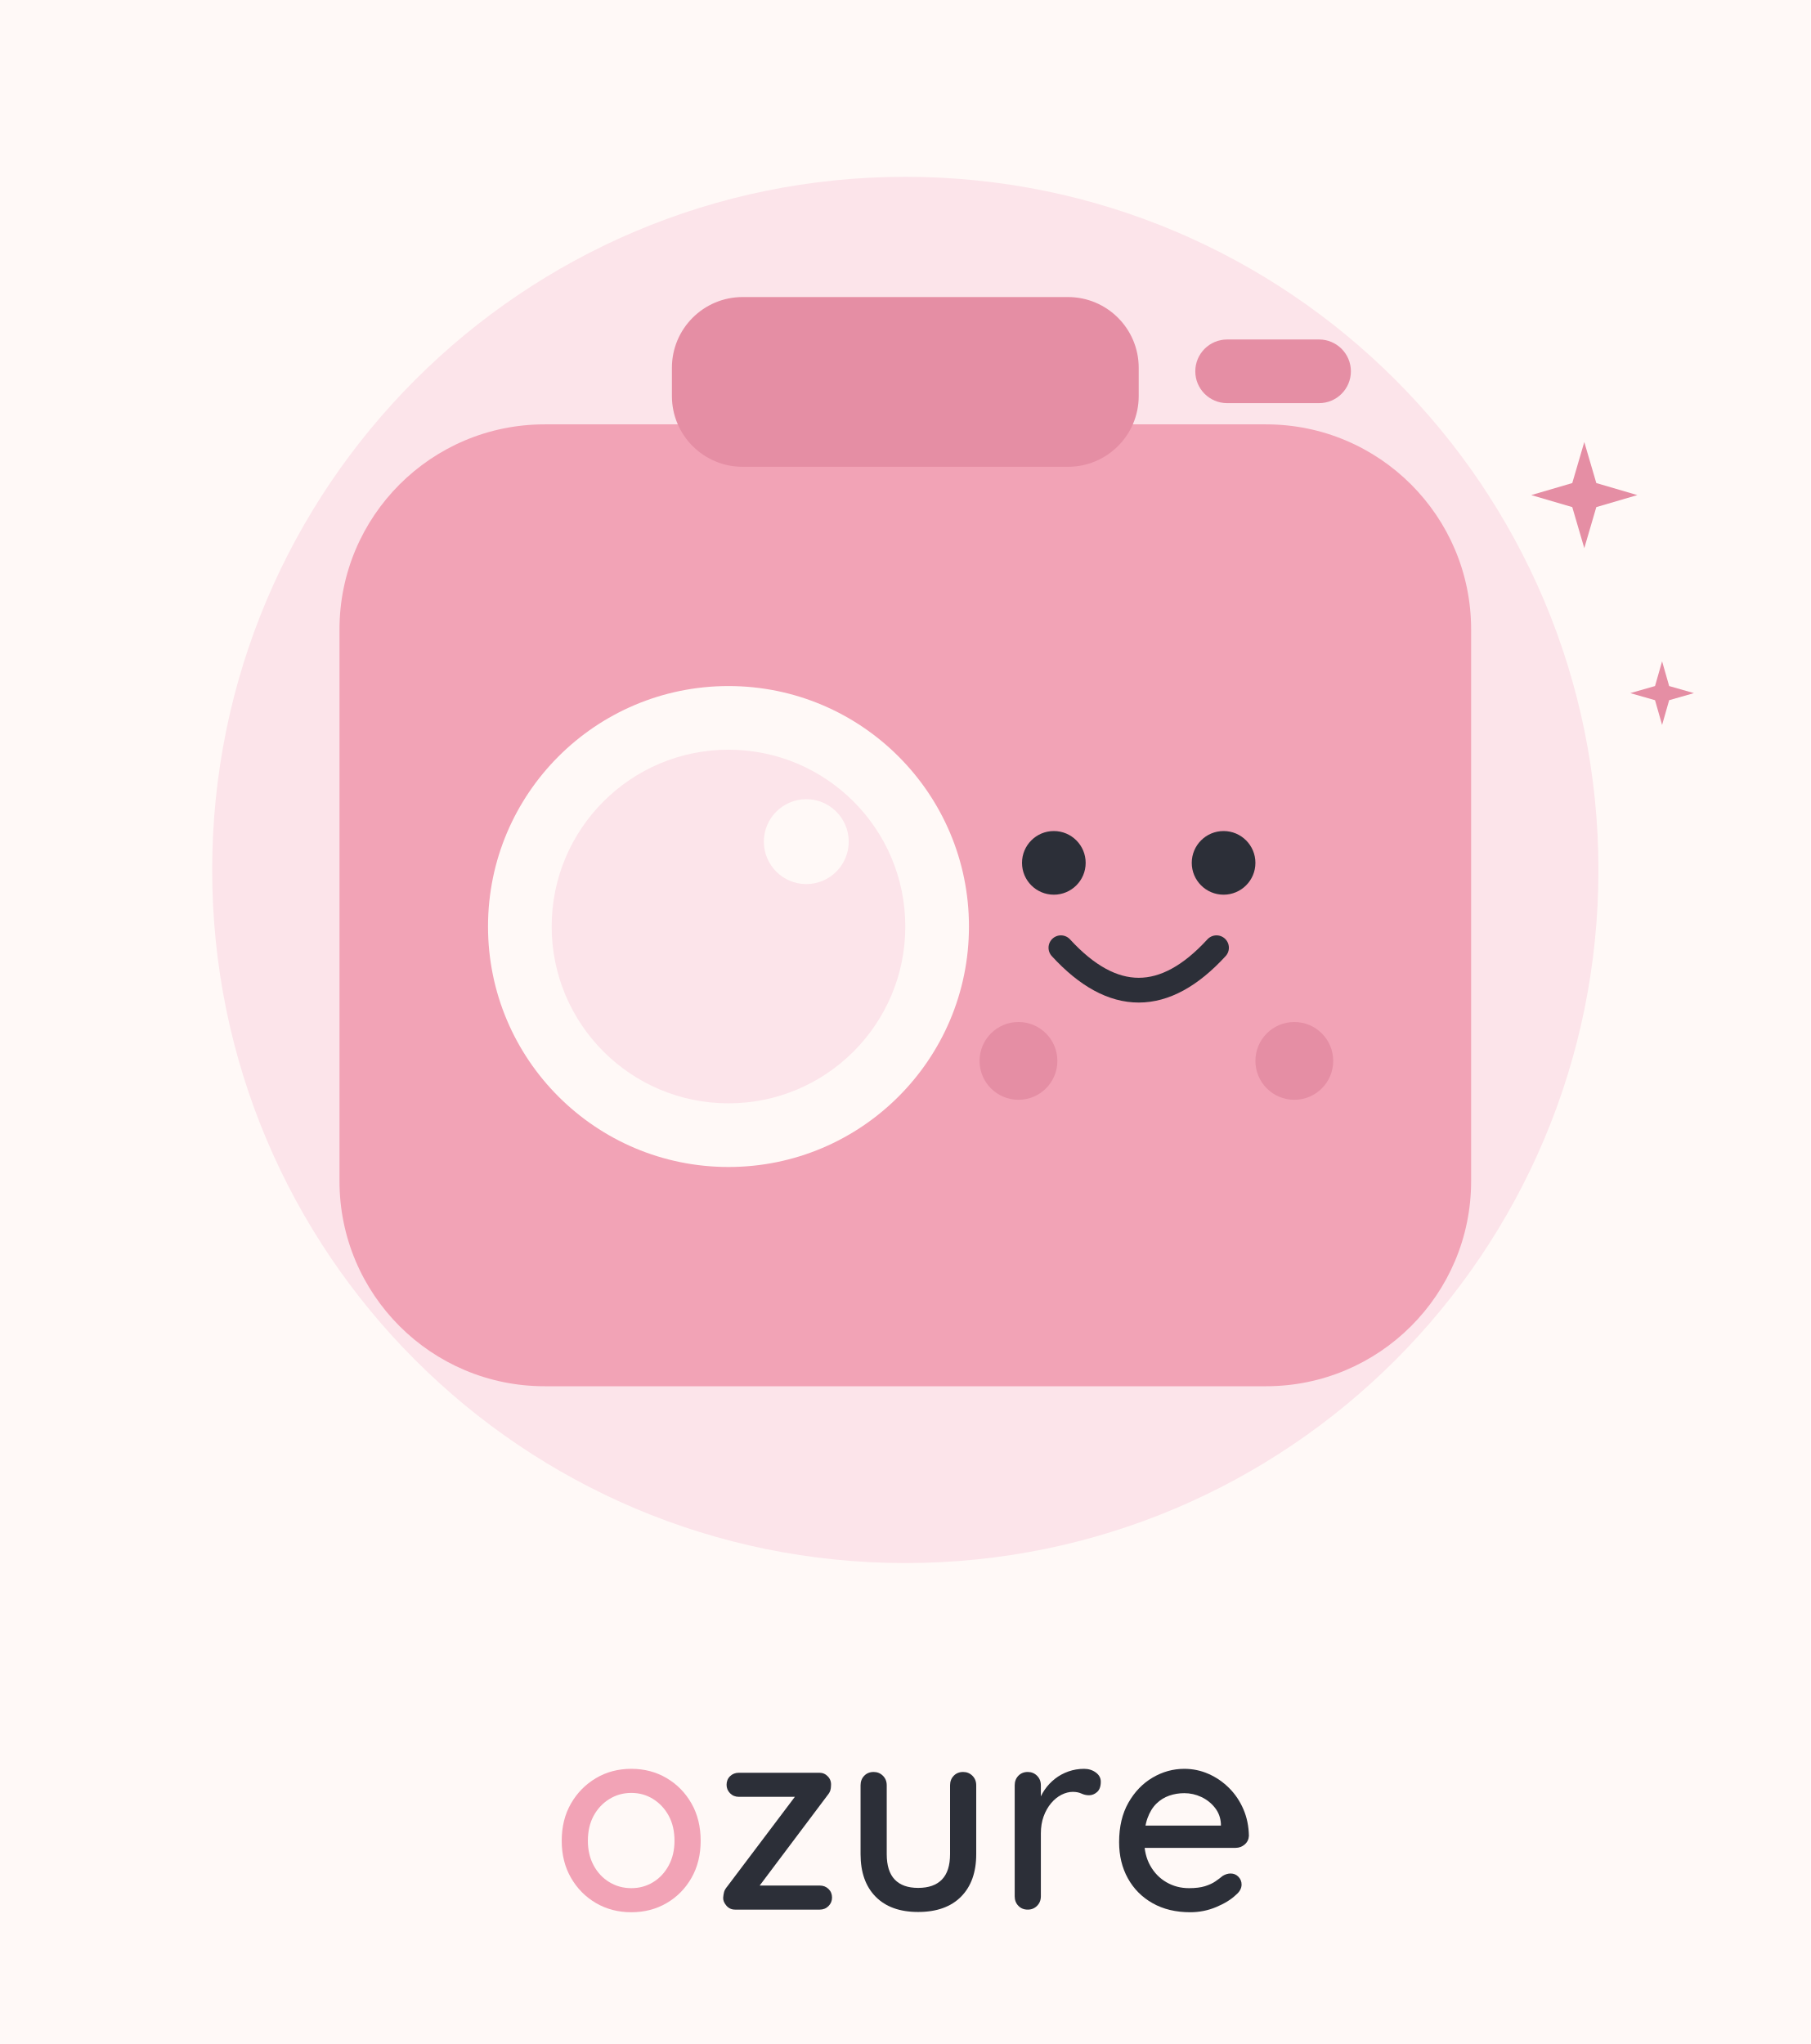
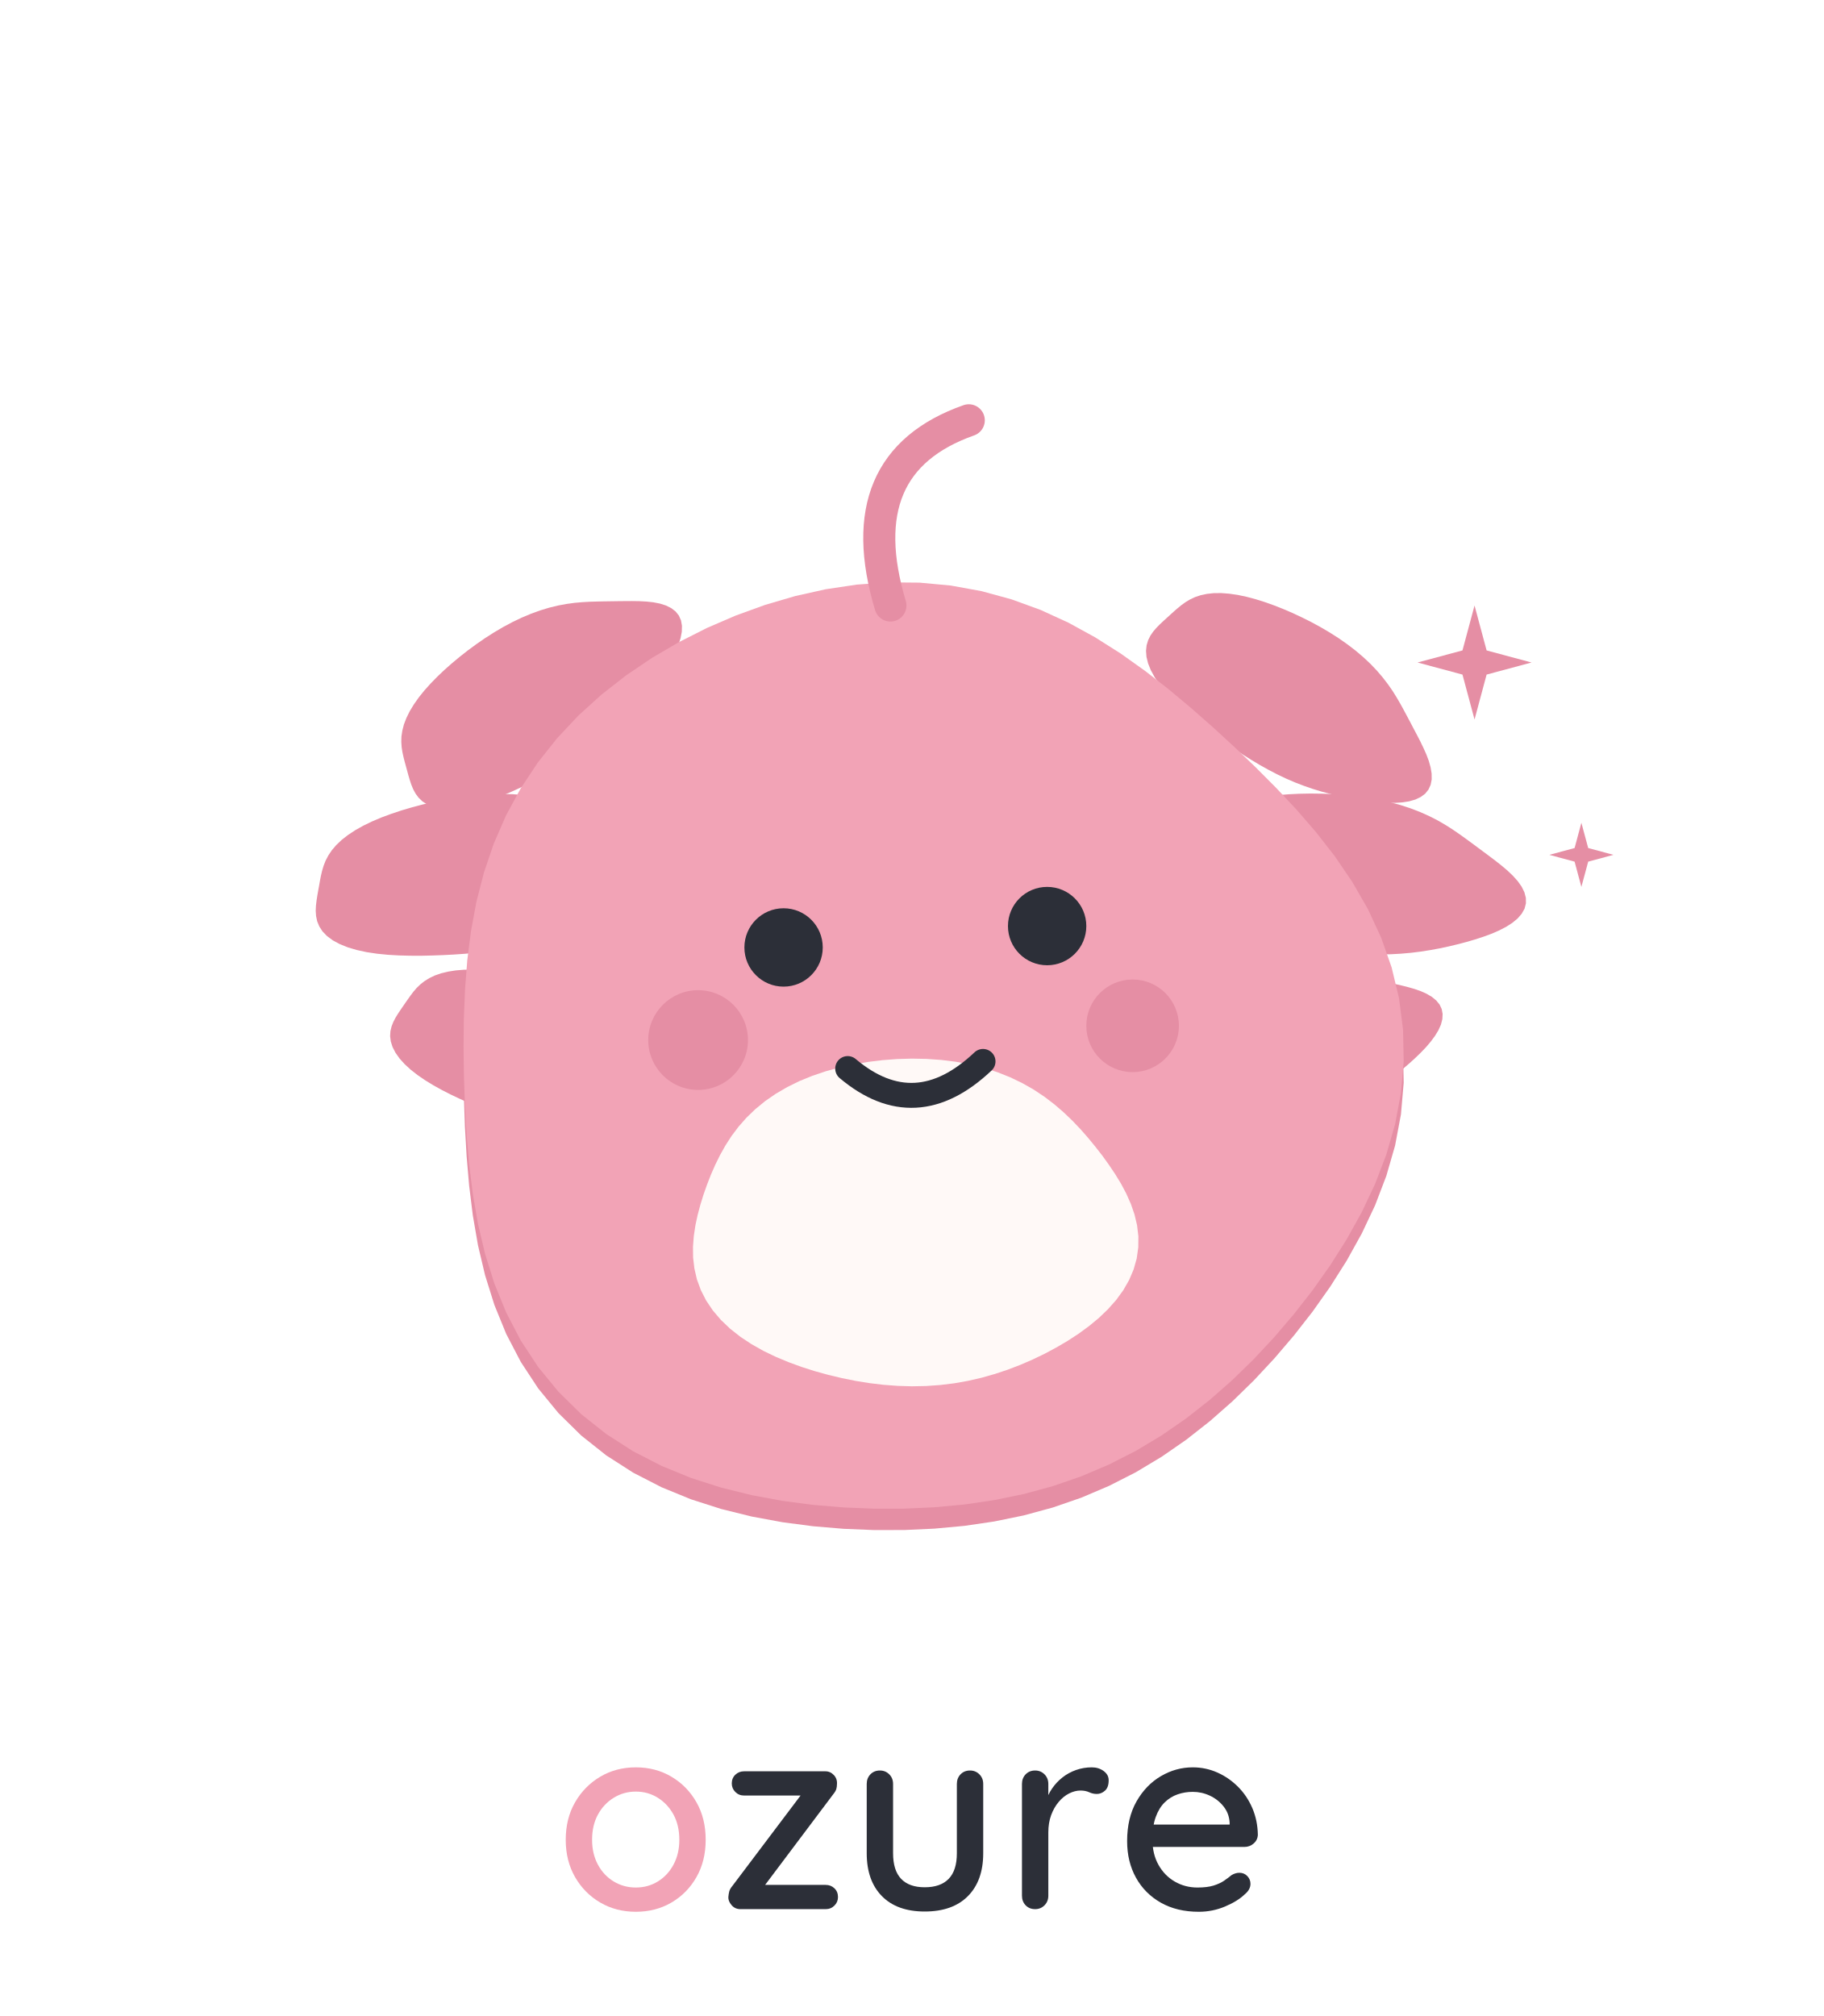
- <svg xmlns="http://www.w3.org/2000/svg" viewBox="0 0 512 578" width="512" height="578" role="img" aria-label="ozure">
-   <rect width="512" height="578" fill="#fff9f7" />
-   <circle cx="256" cy="246" r="196" fill="#fce4ea" />
-   <rect x="96" y="120" width="320" height="272" rx="58" fill="#f2a3b6" />
-   <rect x="190" y="84" width="132" height="48" rx="20" fill="#e58ea4" />
-   <rect x="338" y="96" width="44" height="18" rx="9" fill="#e58ea4" />
-   <circle cx="206" cy="262" r="68" fill="#fff9f7" />
-   <circle cx="206" cy="262" r="50" fill="#fce4ea" />
-   <circle cx="228" cy="238" r="12" fill="#fff9f7" />
-   <circle cx="298" cy="244" r="9" fill="#2c2f38" />
-   <circle cx="346" cy="244" r="9" fill="#2c2f38" />
-   <path d="M 300 268 Q 322 292 344 268" fill="none" stroke="#2c2f38" stroke-width="7" stroke-linecap="round" />
-   <circle cx="288" cy="300" r="11" fill="#e58ea4" />
-   <circle cx="366" cy="300" r="11" fill="#e58ea4" />
-   <polygon points="448.0,125.0 451.4,136.6 463.0,140.0 451.4,143.4 448.0,155.0 444.6,143.4 433.0,140.0 444.6,136.6" fill="#e58ea4" />
-   <polygon points="470.0,187.0 472.0,194.0 479.0,196.0 472.0,198.0 470.0,205.0 468.0,198.0 461.0,196.0 468.0,194.0" fill="#e58ea4" />
-   <path fill="#f2a3b6" d="M198.132 520.538Q198.132 526.458 195.542 531.009Q192.952 535.56 188.512 538.15Q184.072 540.74 178.522 540.74Q172.972 540.74 168.532 538.15Q164.092 535.56 161.465 531.009Q158.838 526.458 158.838 520.538Q158.838 514.544 161.465 509.993Q164.092 505.442 168.532 502.815Q172.972 500.188 178.522 500.188Q184.072 500.188 188.512 502.815Q192.952 505.442 195.542 509.993Q198.132 514.544 198.132 520.538ZM190.732 520.538Q190.732 516.468 189.104 513.471Q187.476 510.474 184.701 508.735Q181.926 506.996 178.522 506.996Q175.118 506.996 172.306 508.735Q169.494 510.474 167.866 513.471Q166.238 516.468 166.238 520.538Q166.238 524.46 167.866 527.494Q169.494 530.528 172.306 532.23Q175.118 533.932 178.522 533.932Q181.926 533.932 184.701 532.23Q187.476 530.528 189.104 527.494Q190.732 524.46 190.732 520.538Z" />
-   <path fill="#2c2f38" d="M231.802 533.192Q233.282 533.192 234.281 534.154Q235.28 535.116 235.28 536.596Q235.28 538.002 234.281 539.001Q233.282 540.0 231.802 540.0H207.9Q206.346 540.0 205.384 538.853Q204.422 537.706 204.496 536.596Q204.57 535.708 204.755 535.005Q204.94 534.302 205.68 533.414L225.438 507.218V508.106H208.936Q207.456 508.106 206.457 507.107Q205.458 506.108 205.458 504.702Q205.458 503.222 206.457 502.26Q207.456 501.298 208.936 501.298H231.728Q233.134 501.298 234.133 502.371Q235.132 503.444 234.984 504.998Q234.984 505.664 234.799 506.293Q234.614 506.922 233.948 507.736L214.486 533.636L214.19 533.192Z" />
-   <path fill="#2c2f38" d="M272.354 501.076Q273.908 501.076 274.981 502.149Q276.054 503.222 276.054 504.85V524.312Q276.054 532.008 271.762 536.337Q267.47 540.666 259.626 540.666Q251.856 540.666 247.601 536.337Q243.346 532.008 243.346 524.312V504.85Q243.346 503.222 244.382 502.149Q245.418 501.076 247.046 501.076Q248.6 501.076 249.673 502.149Q250.746 503.222 250.746 504.85V524.312Q250.746 529.122 253.003 531.49Q255.26 533.858 259.626 533.858Q264.066 533.858 266.36 531.49Q268.654 529.122 268.654 524.312V504.85Q268.654 503.222 269.69 502.149Q270.726 501.076 272.354 501.076Z" />
-   <path fill="#2c2f38" d="M290.632 540.0Q289.004 540.0 287.968 538.927Q286.932 537.854 286.932 536.226V504.85Q286.932 503.222 287.968 502.149Q289.004 501.076 290.632 501.076Q292.186 501.076 293.259 502.149Q294.332 503.222 294.332 504.85V513.138L293.592 509.956Q294.184 507.884 295.405 506.108Q296.626 504.332 298.328 503.0Q300.03 501.668 302.139 500.928Q304.248 500.188 306.542 500.188Q308.466 500.188 309.872 501.224Q311.278 502.26 311.278 503.814Q311.278 505.812 310.242 506.737Q309.206 507.662 307.948 507.662Q306.838 507.662 305.802 507.181Q304.766 506.7 303.36 506.7Q301.806 506.7 300.178 507.514Q298.55 508.328 297.218 509.919Q295.886 511.51 295.109 513.656Q294.332 515.802 294.332 518.466V536.226Q294.332 537.854 293.259 538.927Q292.186 540.0 290.632 540.0Z" />
-   <path fill="#2c2f38" d="M336.586 540.74Q330.444 540.74 325.93 538.187Q321.416 535.634 318.937 531.157Q316.458 526.68 316.458 520.908Q316.458 514.396 319.085 509.771Q321.712 505.146 325.93 502.667Q330.148 500.188 334.884 500.188Q338.51 500.188 341.766 501.631Q345.022 503.074 347.575 505.627Q350.128 508.18 351.608 511.621Q353.088 515.062 353.162 519.132Q353.088 520.612 351.978 521.574Q350.868 522.536 349.388 522.536H320.602L318.826 516.246H346.65L345.244 517.578V515.728Q345.096 513.138 343.542 511.177Q341.988 509.216 339.694 508.143Q337.4 507.07 334.884 507.07Q332.664 507.07 330.629 507.773Q328.594 508.476 327.003 510.03Q325.412 511.584 324.487 514.137Q323.562 516.69 323.562 520.464Q323.562 524.534 325.264 527.568Q326.966 530.602 329.852 532.267Q332.738 533.932 336.216 533.932Q338.954 533.932 340.73 533.377Q342.506 532.822 343.69 532.008Q344.874 531.194 345.762 530.454Q346.872 529.788 347.982 529.788Q349.314 529.788 350.202 530.713Q351.09 531.638 351.09 532.896Q351.09 534.524 349.462 535.856Q347.464 537.78 343.949 539.26Q340.434 540.74 336.586 540.74Z" />
+ <svg xmlns="http://www.w3.org/2000/svg" viewBox="0 0 512 566" width="512" height="566" role="img" aria-label="ozure">
+   <polygon points="401.68,220.33 401.07,221.67 400.15,222.82 398.91,223.75 397.40,224.47 395.66,224.97 393.73,225.27 391.66,225.41 389.49,225.39 387.25,225.26 384.99,225.03 382.70,224.72 380.39,224.35 378.08,223.92 375.74,223.43 373.38,222.87 370.98,222.22 368.55,221.48 366.10,220.63 363.62,219.68 361.13,218.61 358.65,217.43 356.19,216.15 353.75,214.79 351.35,213.36 348.99,211.87 346.66,210.33 344.36,208.75 342.08,207.12 339.81,205.45 337.56,203.72 335.33,201.94 333.15,200.09 331.04,198.18 329.05,196.21 327.21,194.20 325.58,192.17 324.20,190.15 323.11,188.16 322.34,186.24 321.89,184.42 321.76,182.72 321.93,181.15 322.36,179.73 323.00,178.45 323.80,177.29 324.71,176.24 325.67,175.26 326.66,174.33 327.65,173.43 328.63,172.54 329.61,171.65 330.62,170.77 331.68,169.90 332.82,169.08 334.08,168.32 335.49,167.65 337.07,167.12 338.83,166.74 340.77,166.53 342.87,166.51 345.12,166.68 347.49,167.02 349.95,167.54 352.48,168.21 355.06,169.02 357.67,169.95 360.29,170.98 362.92,172.11 365.54,173.34 368.16,174.65 370.75,176.06 373.31,177.56 375.81,179.15 378.22,180.84 380.53,182.60 382.70,184.44 384.72,186.33 386.55,188.24 388.20,190.17 389.67,192.08 390.98,193.96 392.13,195.81 393.18,197.61 394.15,199.38 395.08,201.12 396.00,202.85 396.91,204.59 397.84,206.35 398.76,208.13 399.64,209.95 400.46,211.78 401.15,213.61 401.66,215.42 401.95,217.17 401.97,218.82" fill="#e58ea4" />
+   <polygon points="428.41,252.08 428.43,253.62 428.04,255.12 427.24,256.54 426.08,257.88 424.59,259.11 422.82,260.24 420.83,261.26 418.68,262.19 416.41,263.02 414.06,263.78 411.66,264.48 409.21,265.12 406.72,265.72 404.18,266.26 401.59,266.74 398.92,267.16 396.18,267.50 393.36,267.75 390.47,267.91 387.52,267.96 384.53,267.91 381.51,267.76 378.47,267.51 375.45,267.18 372.43,266.78 369.42,266.32 366.41,265.80 363.41,265.23 360.40,264.61 357.38,263.94 354.36,263.20 351.35,262.38 348.39,261.46 345.51,260.45 342.77,259.32 340.23,258.09 337.94,256.75 335.94,255.32 334.30,253.83 333.02,252.28 332.11,250.71 331.56,249.14 331.33,247.60 331.38,246.10 331.63,244.65 332.05,243.25 332.55,241.90 333.10,240.59 333.67,239.30 334.23,238.02 334.79,236.75 335.38,235.47 336.03,234.19 336.78,232.90 337.68,231.63 338.77,230.39 340.09,229.20 341.65,228.07 343.47,227.04 345.54,226.11 347.84,225.30 350.34,224.60 353.02,224.03 355.83,223.58 358.75,223.24 361.75,223.00 364.82,222.85 367.94,222.79 371.10,222.83 374.29,222.95 377.50,223.17 380.71,223.50 383.92,223.94 387.08,224.51 390.17,225.20 393.17,226.01 396.02,226.94 398.72,227.98 401.23,229.10 403.57,230.29 405.72,231.53 407.71,232.79 409.57,234.06 411.35,235.33 413.07,236.59 414.77,237.85 416.47,239.11 418.19,240.39 419.92,241.70 421.63,243.05 423.27,244.44 424.80,245.90 426.14,247.40 427.23,248.94 428.00,250.51" fill="#e58ea4" />
+   <polygon points="404.18,282.02 404.78,283.29 405.04,284.67 404.96,286.14 404.56,287.68 403.85,289.26 402.88,290.85 401.70,292.44 400.36,294.02 398.88,295.56 397.32,297.07 395.69,298.55 394.00,300.00 392.26,301.43 390.46,302.83 388.59,304.20 386.65,305.55 384.61,306.86 382.48,308.13 380.26,309.35 377.94,310.51 375.56,311.59 373.11,312.61 370.62,313.54 368.10,314.41 365.56,315.22 363.00,315.97 360.43,316.67 357.84,317.34 355.22,317.96 352.58,318.54 349.90,319.07 347.21,319.53 344.52,319.89 341.86,320.14 339.26,320.24 336.78,320.18 334.46,319.94 332.34,319.52 330.46,318.90 328.85,318.11 327.54,317.16 326.50,316.08 325.73,314.90 325.19,313.64 324.84,312.35 324.63,311.04 324.51,309.74 324.44,308.45 324.39,307.17 324.35,305.91 324.30,304.65 324.28,303.38 324.30,302.07 324.40,300.73 324.62,299.35 325.01,297.91 325.59,296.44 326.40,294.92 327.44,293.38 328.72,291.84 330.23,290.30 331.94,288.79 333.83,287.31 335.88,285.88 338.06,284.50 340.34,283.17 342.71,281.89 345.15,280.67 347.66,279.51 350.23,278.41 352.85,277.38 355.52,276.44 358.22,275.60 360.94,274.88 363.65,274.28 366.32,273.82 368.94,273.51 371.47,273.35 373.89,273.33 376.18,273.43 378.36,273.64 380.42,273.93 382.38,274.27 384.26,274.65 386.11,275.04 387.93,275.44 389.77,275.84 391.62,276.24 393.48,276.67 395.35,277.14 397.19,277.67 398.95,278.29 400.59,279.03 402.04,279.89 403.25,280.89" fill="#e58ea4" />
+   <polygon points="189.68,171.67 190.60,172.82 191.20,174.17 191.47,175.69 191.43,177.36 191.09,179.14 190.48,181.00 189.66,182.91 188.66,184.84 187.53,186.76 186.30,188.68 184.99,190.58 183.61,192.47 182.18,194.34 180.68,196.20 179.11,198.05 177.44,199.89 175.68,201.72 173.81,203.52 171.83,205.30 169.75,207.03 167.58,208.71 165.32,210.32 163.01,211.88 160.65,213.36 158.25,214.79 155.82,216.17 153.36,217.50 150.88,218.80 148.36,220.06 145.80,221.28 143.19,222.46 140.56,223.56 137.90,224.58 135.24,225.46 132.62,226.19 130.07,226.72 127.64,227.03 125.37,227.10 123.31,226.92 121.48,226.49 119.91,225.84 118.59,224.98 117.52,223.95 116.67,222.80 116.00,221.56 115.47,220.27 115.04,218.97 114.66,217.67 114.31,216.38 113.96,215.10 113.61,213.82 113.28,212.52 112.99,211.19 112.77,209.79 112.67,208.32 112.71,206.77 112.96,205.12 113.41,203.38 114.11,201.56 115.04,199.67 116.21,197.75 117.59,195.79 119.17,193.83 120.92,191.88 122.81,189.95 124.82,188.04 126.93,186.18 129.13,184.35 131.41,182.56 133.77,180.83 136.20,179.15 138.69,177.56 141.25,176.05 143.85,174.66 146.47,173.41 149.09,172.31 151.68,171.37 154.22,170.60 156.69,170.00 159.06,169.56 161.33,169.25 163.50,169.06 165.58,168.94 167.60,168.88 169.57,168.84 171.53,168.81 173.49,168.78 175.48,168.76 177.49,168.75 179.50,168.78 181.51,168.89 183.45,169.10 185.30,169.46 186.99,170.00 188.46,170.73" fill="#e58ea4" />
+   <polygon points="184.41,239.92 184.79,241.42 184.77,242.96 184.34,244.54 183.53,246.11 182.37,247.66 180.92,249.18 179.23,250.64 177.36,252.05 175.35,253.40 173.25,254.70 171.09,255.95 168.86,257.16 166.59,258.32 164.25,259.45 161.84,260.54 159.35,261.58 156.77,262.56 154.09,263.48 151.32,264.32 148.47,265.07 145.55,265.73 142.58,266.30 139.57,266.78 136.55,267.18 133.53,267.51 130.49,267.78 127.45,267.99 124.40,268.15 121.33,268.26 118.23,268.33 115.12,268.32 112.01,268.24 108.91,268.06 105.88,267.76 102.95,267.32 100.18,266.72 97.64,265.97 95.37,265.05 93.41,263.99 91.80,262.79 90.54,261.48 89.64,260.09 89.05,258.65 88.74,257.18 88.64,255.71 88.71,254.25 88.88,252.82 89.10,251.41 89.34,250.03 89.59,248.66 89.83,247.28 90.10,245.90 90.43,244.50 90.85,243.08 91.42,241.63 92.19,240.16 93.18,238.69 94.43,237.23 95.95,235.79 97.74,234.40 99.78,233.06 102.05,231.79 104.51,230.60 107.14,229.49 109.89,228.47 112.75,227.52 115.70,226.65 118.71,225.85 121.79,225.13 124.91,224.49 128.08,223.95 131.29,223.50 134.50,223.17 137.71,222.97 140.88,222.90 143.98,222.98 146.98,223.20 149.84,223.57 152.55,224.06 155.10,224.66 157.48,225.35 159.72,226.10 161.83,226.89 163.85,227.71 165.82,228.52 167.77,229.34 169.73,230.16 171.71,231.00 173.70,231.86 175.68,232.76 177.61,233.73 179.43,234.78 181.09,235.92 182.52,237.16 183.64,238.50" fill="#e58ea4" />
+   <polygon points="192.18,309.98 191.90,311.35 191.29,312.62 190.35,313.75 189.10,314.74 187.59,315.58 185.87,316.29 183.97,316.86 181.95,317.31 179.85,317.67 177.69,317.95 175.50,318.16 173.28,318.32 171.03,318.42 168.75,318.47 166.43,318.46 164.07,318.38 161.65,318.22 159.18,317.96 156.67,317.61 154.12,317.16 151.56,316.60 149.00,315.96 146.44,315.22 143.90,314.41 141.38,313.54 138.88,312.62 136.40,311.65 133.92,310.63 131.45,309.57 128.98,308.45 126.52,307.28 124.09,306.04 121.71,304.72 119.43,303.33 117.29,301.87 115.33,300.34 113.61,298.76 112.16,297.15 111.02,295.53 110.21,293.94 109.72,292.39 109.53,290.90 109.62,289.49 109.94,288.17 110.43,286.92 111.04,285.74 111.72,284.63 112.44,283.55 113.16,282.50 113.88,281.46 114.60,280.43 115.34,279.39 116.13,278.36 117.01,277.34 118.02,276.37 119.19,275.45 120.54,274.61 122.09,273.87 123.84,273.26 125.79,272.79 127.92,272.45 130.19,272.26 132.60,272.21 135.10,272.29 137.67,272.48 140.29,272.77 142.95,273.16 145.64,273.64 148.35,274.21 151.06,274.86 153.78,275.60 156.48,276.44 159.15,277.38 161.76,278.42 164.29,279.56 166.71,280.79 168.99,282.11 171.12,283.49 173.07,284.91 174.85,286.37 176.48,287.83 177.95,289.29 179.32,290.74 180.61,292.17 181.85,293.59 183.08,295.00 184.31,296.41 185.55,297.84 186.80,299.30 188.02,300.79 189.17,302.31 190.21,303.86 191.09,305.43 191.74,306.99 192.11,308.51" fill="#e58ea4" />
+   <polygon points="393.93,295.10 394.11,304.00 393.34,312.86 391.70,321.60 389.24,330.12 386.09,338.37 382.34,346.31 378.11,353.93 373.48,361.24 368.53,368.24 363.29,374.95 357.79,381.39 352.04,387.56 346.01,393.44 339.69,399.00 333.07,404.20 326.14,409.00 318.90,413.34 311.37,417.17 303.59,420.48 295.59,423.24 287.43,425.46 279.15,427.16 270.79,428.39 262.36,429.17 253.90,429.56 245.40,429.57 236.86,429.22 228.29,428.50 219.69,427.37 211.08,425.78 202.51,423.66 194.04,420.95 185.76,417.56 177.78,413.46 170.22,408.61 163.19,403.03 156.80,396.74 151.12,389.82 146.23,382.38 142.13,374.51 138.80,366.35 136.19,358.02 134.20,349.61 132.75,341.21 131.72,332.87 131.01,324.61 130.54,316.42 130.26,308.29 130.15,300.18 130.23,292.05 130.56,283.88 131.19,275.66 132.24,267.40 133.77,259.13 135.89,250.92 138.64,242.83 142.07,234.94 146.20,227.34 150.99,220.10 156.41,213.27 162.39,206.90 168.87,201.02 175.78,195.62 183.05,190.71 190.62,186.28 198.46,182.31 206.53,178.83 214.80,175.83 223.25,173.35 231.85,171.43 240.57,170.13 249.37,169.50 258.18,169.58 266.93,170.39 275.56,171.96 283.98,174.26 292.14,177.23 299.98,180.82 307.47,184.93 314.62,189.46 321.45,194.32 327.99,199.41 334.30,204.68 340.44,210.08 346.46,215.61 352.40,221.28 358.24,227.14 363.97,233.25 369.53,239.67 374.81,246.45 379.70,253.64 384.08,261.26 387.79,269.27 390.73,277.63 392.80,286.27" fill="#e58ea4" />
+   <polygon points="393.93,289.10 394.11,298.00 393.34,306.86 391.70,315.60 389.24,324.12 386.09,332.37 382.34,340.31 378.11,347.93 373.48,355.24 368.53,362.24 363.29,368.95 357.79,375.39 352.04,381.56 346.01,387.44 339.69,393.00 333.07,398.20 326.14,403.00 318.90,407.34 311.37,411.17 303.59,414.48 295.59,417.24 287.43,419.46 279.15,421.16 270.79,422.39 262.36,423.17 253.90,423.56 245.40,423.57 236.86,423.22 228.29,422.50 219.69,421.37 211.08,419.78 202.51,417.66 194.04,414.95 185.76,411.56 177.78,407.46 170.22,402.61 163.19,397.03 156.80,390.74 151.12,383.82 146.23,376.38 142.13,368.51 138.80,360.35 136.19,352.02 134.20,343.61 132.75,335.21 131.72,326.87 131.01,318.61 130.54,310.42 130.26,302.29 130.15,294.18 130.23,286.05 130.56,277.88 131.19,269.66 132.24,261.40 133.77,253.13 135.89,244.92 138.64,236.83 142.07,228.94 146.20,221.34 150.99,214.10 156.41,207.27 162.39,200.90 168.87,195.02 175.78,189.62 183.05,184.71 190.62,180.28 198.46,176.31 206.53,172.83 214.80,169.83 223.25,167.35 231.85,165.43 240.57,164.13 249.37,163.50 258.18,163.58 266.93,164.39 275.56,165.96 283.98,168.26 292.14,171.23 299.98,174.82 307.47,178.93 314.62,183.46 321.45,188.32 327.99,193.41 334.30,198.68 340.44,204.08 346.46,209.61 352.40,215.28 358.24,221.14 363.97,227.25 369.53,233.67 374.81,240.45 379.70,247.64 384.08,255.26 387.79,263.27 390.73,271.63 392.80,280.27" fill="#f2a3b6" />
+   <polygon points="319.25,344.00 319.62,347.09 319.59,350.21 319.15,353.32 318.29,356.38 317.02,359.37 315.37,362.25 313.37,364.99 311.06,367.59 308.51,370.03 305.74,372.32 302.81,374.46 299.75,376.46 296.57,378.32 293.30,380.07 289.94,381.69 286.49,383.18 282.95,384.54 279.31,385.75 275.58,386.81 271.78,387.68 267.90,388.37 263.96,388.85 259.99,389.13 256.00,389.21 252.02,389.09 248.05,388.79 244.12,388.32 240.22,387.69 236.37,386.91 232.55,386.00 228.78,384.96 225.05,383.77 221.39,382.43 217.80,380.93 214.33,379.26 211.00,377.38 207.87,375.31 204.99,373.04 202.40,370.57 200.15,367.93 198.26,365.12 196.77,362.20 195.67,359.19 194.96,356.13 194.60,353.06 194.57,350.00 194.80,346.98 195.25,344.00 195.88,341.08 196.65,338.20 197.53,335.37 198.52,332.57 199.60,329.80 200.81,327.04 202.16,324.30 203.68,321.59 205.40,318.92 207.37,316.31 209.58,313.80 212.07,311.40 214.81,309.15 217.81,307.08 221.05,305.19 224.49,303.50 228.10,302.03 231.86,300.76 235.73,299.69 239.68,298.82 243.70,298.14 247.77,297.64 251.88,297.33 256.00,297.21 260.13,297.29 264.24,297.58 268.31,298.08 272.32,298.82 276.22,299.80 280.00,301.01 283.62,302.45 287.05,304.10 290.28,305.94 293.29,307.95 296.09,310.09 298.68,312.33 301.10,314.65 303.37,317.03 305.50,319.46 307.53,321.93 309.48,324.43 311.33,327.00 313.09,329.62 314.74,332.32 316.22,335.11 317.50,337.99 318.53,340.96" fill="#fff9f7" />
+   <path d="M 250.00 170.00 Q 238.00 130.00 272.00 118.00" fill="none" stroke="#e58ea4" stroke-width="9.00" stroke-linecap="round" />
+   <circle cx="220.00" cy="266.00" r="11.00" fill="#2c2f38" />
+   <circle cx="294.00" cy="260.00" r="11.00" fill="#2c2f38" />
+   <circle cx="196.00" cy="292.00" r="14.00" fill="#e58ea4" />
+   <circle cx="318.00" cy="288.00" r="13.00" fill="#e58ea4" />
+   <path d="M 238.00 300.00 Q 257.00 316.00 276.00 298.00" fill="none" stroke="#2c2f38" stroke-width="7.00" stroke-linecap="round" />
+   <polygon points="414.00,170.00 417.39,182.61 430.00,186.00 417.39,189.39 414.00,202.00 410.61,189.39 398.00,186.00 410.61,182.61" fill="#e58ea4" />
+   <polygon points="444.00,231.00 445.91,238.09 453.00,240.00 445.91,241.91 444.00,249.00 442.09,241.91 435.00,240.00 442.09,238.09" fill="#e58ea4" />
+   <path fill="#f2a3b6" d="M198.132 516.538Q198.132 522.458 195.542 527.009Q192.952 531.56 188.512 534.15Q184.072 536.74 178.522 536.74Q172.972 536.74 168.532 534.15Q164.092 531.56 161.465 527.009Q158.838 522.458 158.838 516.538Q158.838 510.544 161.465 505.993Q164.092 501.442 168.532 498.815Q172.972 496.188 178.522 496.188Q184.072 496.188 188.512 498.815Q192.952 501.442 195.542 505.993Q198.132 510.544 198.132 516.538ZM190.732 516.538Q190.732 512.468 189.104 509.471Q187.476 506.474 184.701 504.735Q181.926 502.996 178.522 502.996Q175.118 502.996 172.306 504.735Q169.494 506.474 167.866 509.471Q166.238 512.468 166.238 516.538Q166.238 520.46 167.866 523.494Q169.494 526.528 172.306 528.23Q175.118 529.932 178.522 529.932Q181.926 529.932 184.701 528.23Q187.476 526.528 189.104 523.494Q190.732 520.46 190.732 516.538Z" />
+   <path fill="#2c2f38" d="M231.802 529.192Q233.282 529.192 234.281 530.154Q235.28 531.116 235.28 532.596Q235.28 534.002 234.281 535.001Q233.282 536.0 231.802 536.0H207.9Q206.346 536.0 205.384 534.853Q204.422 533.706 204.496 532.596Q204.57 531.708 204.755 531.005Q204.94 530.302 205.68 529.414L225.438 503.218V504.106H208.936Q207.456 504.106 206.457 503.107Q205.458 502.108 205.458 500.702Q205.458 499.222 206.457 498.26Q207.456 497.298 208.936 497.298H231.728Q233.134 497.298 234.133 498.371Q235.132 499.444 234.984 500.998Q234.984 501.664 234.799 502.293Q234.614 502.922 233.948 503.736L214.486 529.636L214.19 529.192Z" />
+   <path fill="#2c2f38" d="M272.354 497.076Q273.908 497.076 274.981 498.149Q276.054 499.222 276.054 500.85V520.312Q276.054 528.008 271.762 532.337Q267.47 536.666 259.626 536.666Q251.856 536.666 247.601 532.337Q243.346 528.008 243.346 520.312V500.85Q243.346 499.222 244.382 498.149Q245.418 497.076 247.046 497.076Q248.6 497.076 249.673 498.149Q250.746 499.222 250.746 500.85V520.312Q250.746 525.122 253.003 527.49Q255.26 529.858 259.626 529.858Q264.066 529.858 266.36 527.49Q268.654 525.122 268.654 520.312V500.85Q268.654 499.222 269.69 498.149Q270.726 497.076 272.354 497.076Z" />
+   <path fill="#2c2f38" d="M290.632 536.0Q289.004 536.0 287.968 534.927Q286.932 533.854 286.932 532.226V500.85Q286.932 499.222 287.968 498.149Q289.004 497.076 290.632 497.076Q292.186 497.076 293.259 498.149Q294.332 499.222 294.332 500.85V509.138L293.592 505.956Q294.184 503.884 295.405 502.108Q296.626 500.332 298.328 499.0Q300.03 497.668 302.139 496.928Q304.248 496.188 306.542 496.188Q308.466 496.188 309.872 497.224Q311.278 498.26 311.278 499.814Q311.278 501.812 310.242 502.737Q309.206 503.662 307.948 503.662Q306.838 503.662 305.802 503.181Q304.766 502.7 303.36 502.7Q301.806 502.7 300.178 503.514Q298.55 504.328 297.218 505.919Q295.886 507.51 295.109 509.656Q294.332 511.802 294.332 514.466V532.226Q294.332 533.854 293.259 534.927Q292.186 536.0 290.632 536.0Z" />
+   <path fill="#2c2f38" d="M336.586 536.74Q330.444 536.74 325.93 534.187Q321.416 531.634 318.937 527.157Q316.458 522.68 316.458 516.908Q316.458 510.396 319.085 505.771Q321.712 501.146 325.93 498.667Q330.148 496.188 334.884 496.188Q338.51 496.188 341.766 497.631Q345.022 499.074 347.575 501.627Q350.128 504.18 351.608 507.621Q353.088 511.062 353.162 515.132Q353.088 516.612 351.978 517.574Q350.868 518.536 349.388 518.536H320.602L318.826 512.246H346.65L345.244 513.578V511.728Q345.096 509.138 343.542 507.177Q341.988 505.216 339.694 504.143Q337.4 503.07 334.884 503.07Q332.664 503.07 330.629 503.773Q328.594 504.476 327.003 506.03Q325.412 507.584 324.487 510.137Q323.562 512.69 323.562 516.464Q323.562 520.534 325.264 523.568Q326.966 526.602 329.852 528.267Q332.738 529.932 336.216 529.932Q338.954 529.932 340.73 529.377Q342.506 528.822 343.69 528.008Q344.874 527.194 345.762 526.454Q346.872 525.788 347.982 525.788Q349.314 525.788 350.202 526.713Q351.09 527.638 351.09 528.896Q351.09 530.524 349.462 531.856Q347.464 533.78 343.949 535.26Q340.434 536.74 336.586 536.74Z" />
</svg>
